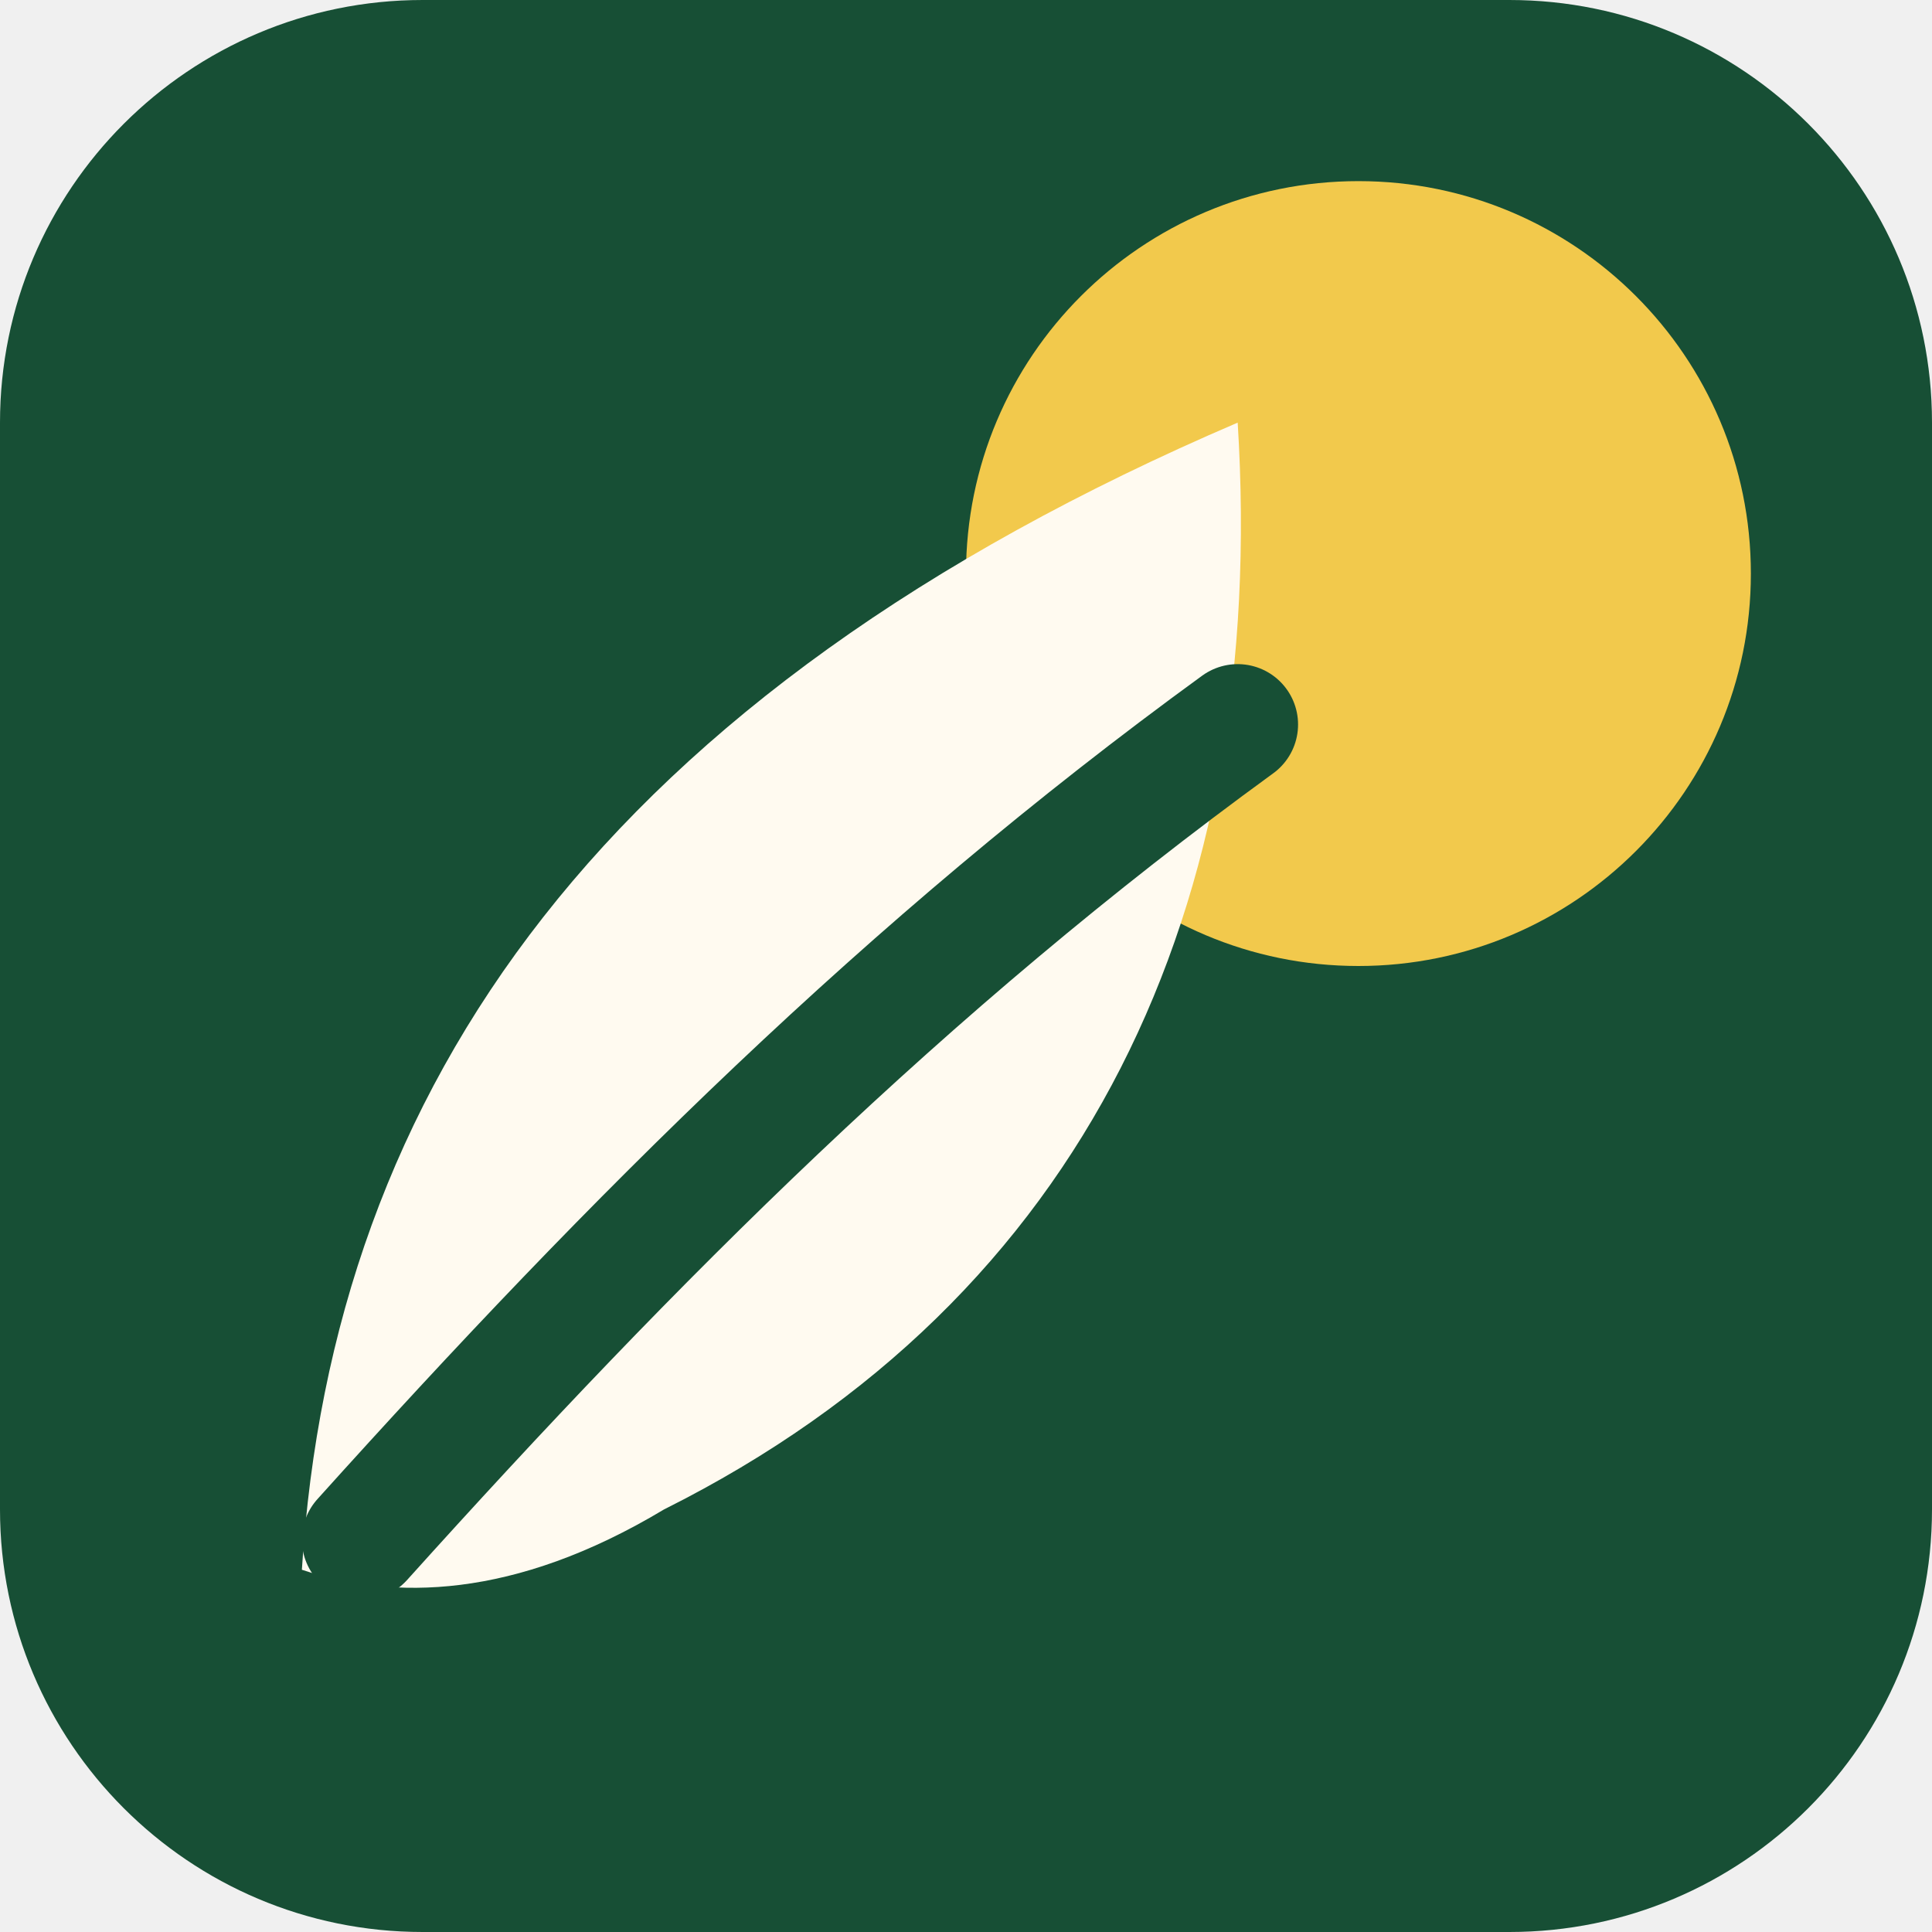
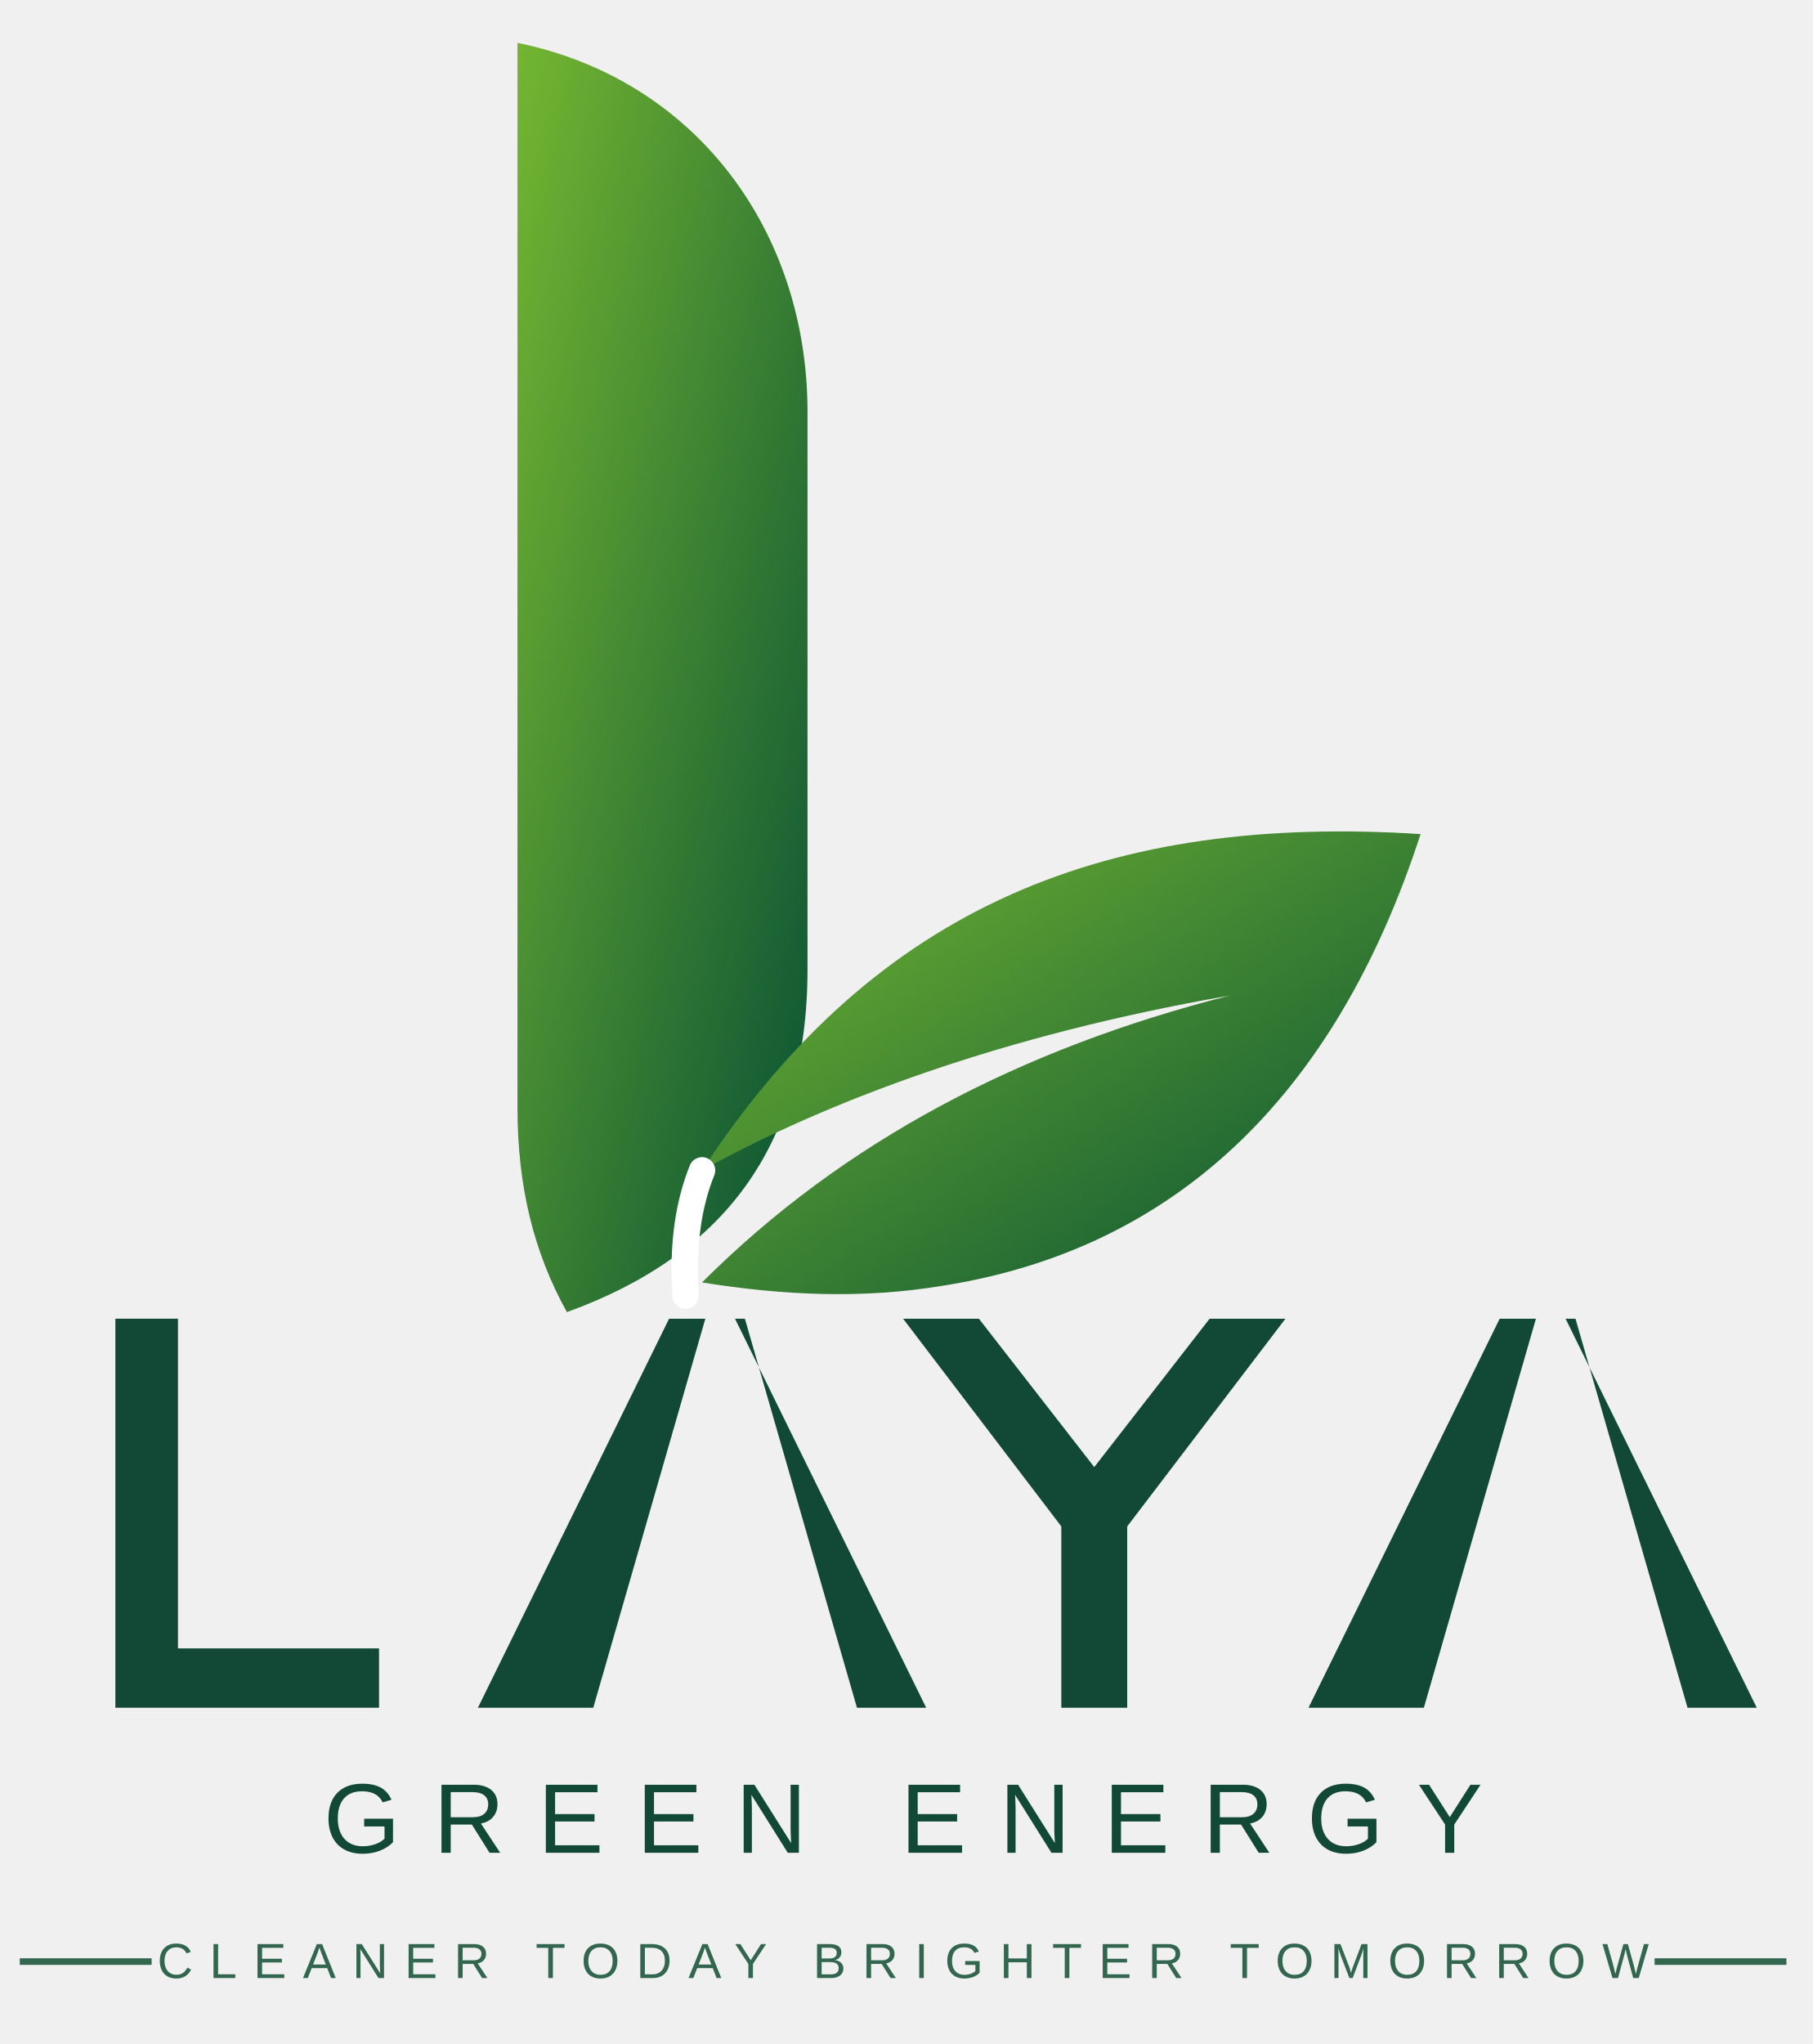
- <svg xmlns="http://www.w3.org/2000/svg" viewBox="0 0 64 64" role="img" aria-labelledby="title desc">
-   <rect width="64" height="64" rx="14" fill="#174f35" />
-   <circle cx="45" cy="19" r="13" fill="#f2c94c" />
-   <path d="M10 52c1-16 10-29 31-38 1 16-5 29-19 36-5 3-9 3-12 2Z" fill="#fffaf0" />
-   <path d="M12 51c9-10 18-19 29-27" fill="none" stroke="#174f35" stroke-width="4" stroke-linecap="round" />
+ <svg xmlns="http://www.w3.org/2000/svg" viewBox="110 70 550 620" role="img" aria-labelledby="title desc">
+   <defs>
+     <linearGradient id="leaf" x1="0" y1="0" x2="1" y2="1">
+       <stop offset="0" stop-color="#74b631" />
+       <stop offset="1" stop-color="#064f35" />
+     </linearGradient>
+   </defs>
+   <path d="M267 83c54 11 88 57 88 112v169c0 54-26 87-73 104-10-18-15-38-15-62V83Z" fill="url(#leaf)" />
+   <path d="M323 425c53-81 124-108 218-102-26 80-75 126-145 137-24 4-48 3-73-1 43-43 97-71 160-87-69 12-122 32-160 53Z" fill="url(#leaf)" />
+   <path d="M323 425c-4 10-6 22-5 38" fill="none" stroke="#fff" stroke-width="8" stroke-linecap="round" />
+   <g fill="#124936">
+     <path d="M145 470h19v100h61v18h-80V470Z" />
+     <path d="m255 588 58-118h11l-34 118h-35Z" />
+     <path d="m313 470h20l58 118h-21l-34-118h-23Z" />
+     <path d="m407 470 35 45 35-45h23l-48 63v55h-20v-55l-48-63h23Z" />
+     <path d="m507 588 58-118h11l-34 118h-35Z" />
+     <path d="m565 470h20l58 118h-21l-34-118h-23Z" />
+     <text x="384" y="632" font-family="Arial, Helvetica, sans-serif" font-size="30" letter-spacing="10" text-anchor="middle">GREEN ENERGY</text>
+   </g>
+   <g fill="#32664e" font-family="Arial, Helvetica, sans-serif" text-anchor="middle">
+     <path d="M116 665h40M612 665h40" stroke="#32664e" stroke-width="2" />
+     <text x="384" y="670" font-size="15" letter-spacing="5">CLEANER TODAY  BRIGHTER TOMORROW</text>
+   </g>
</svg>
